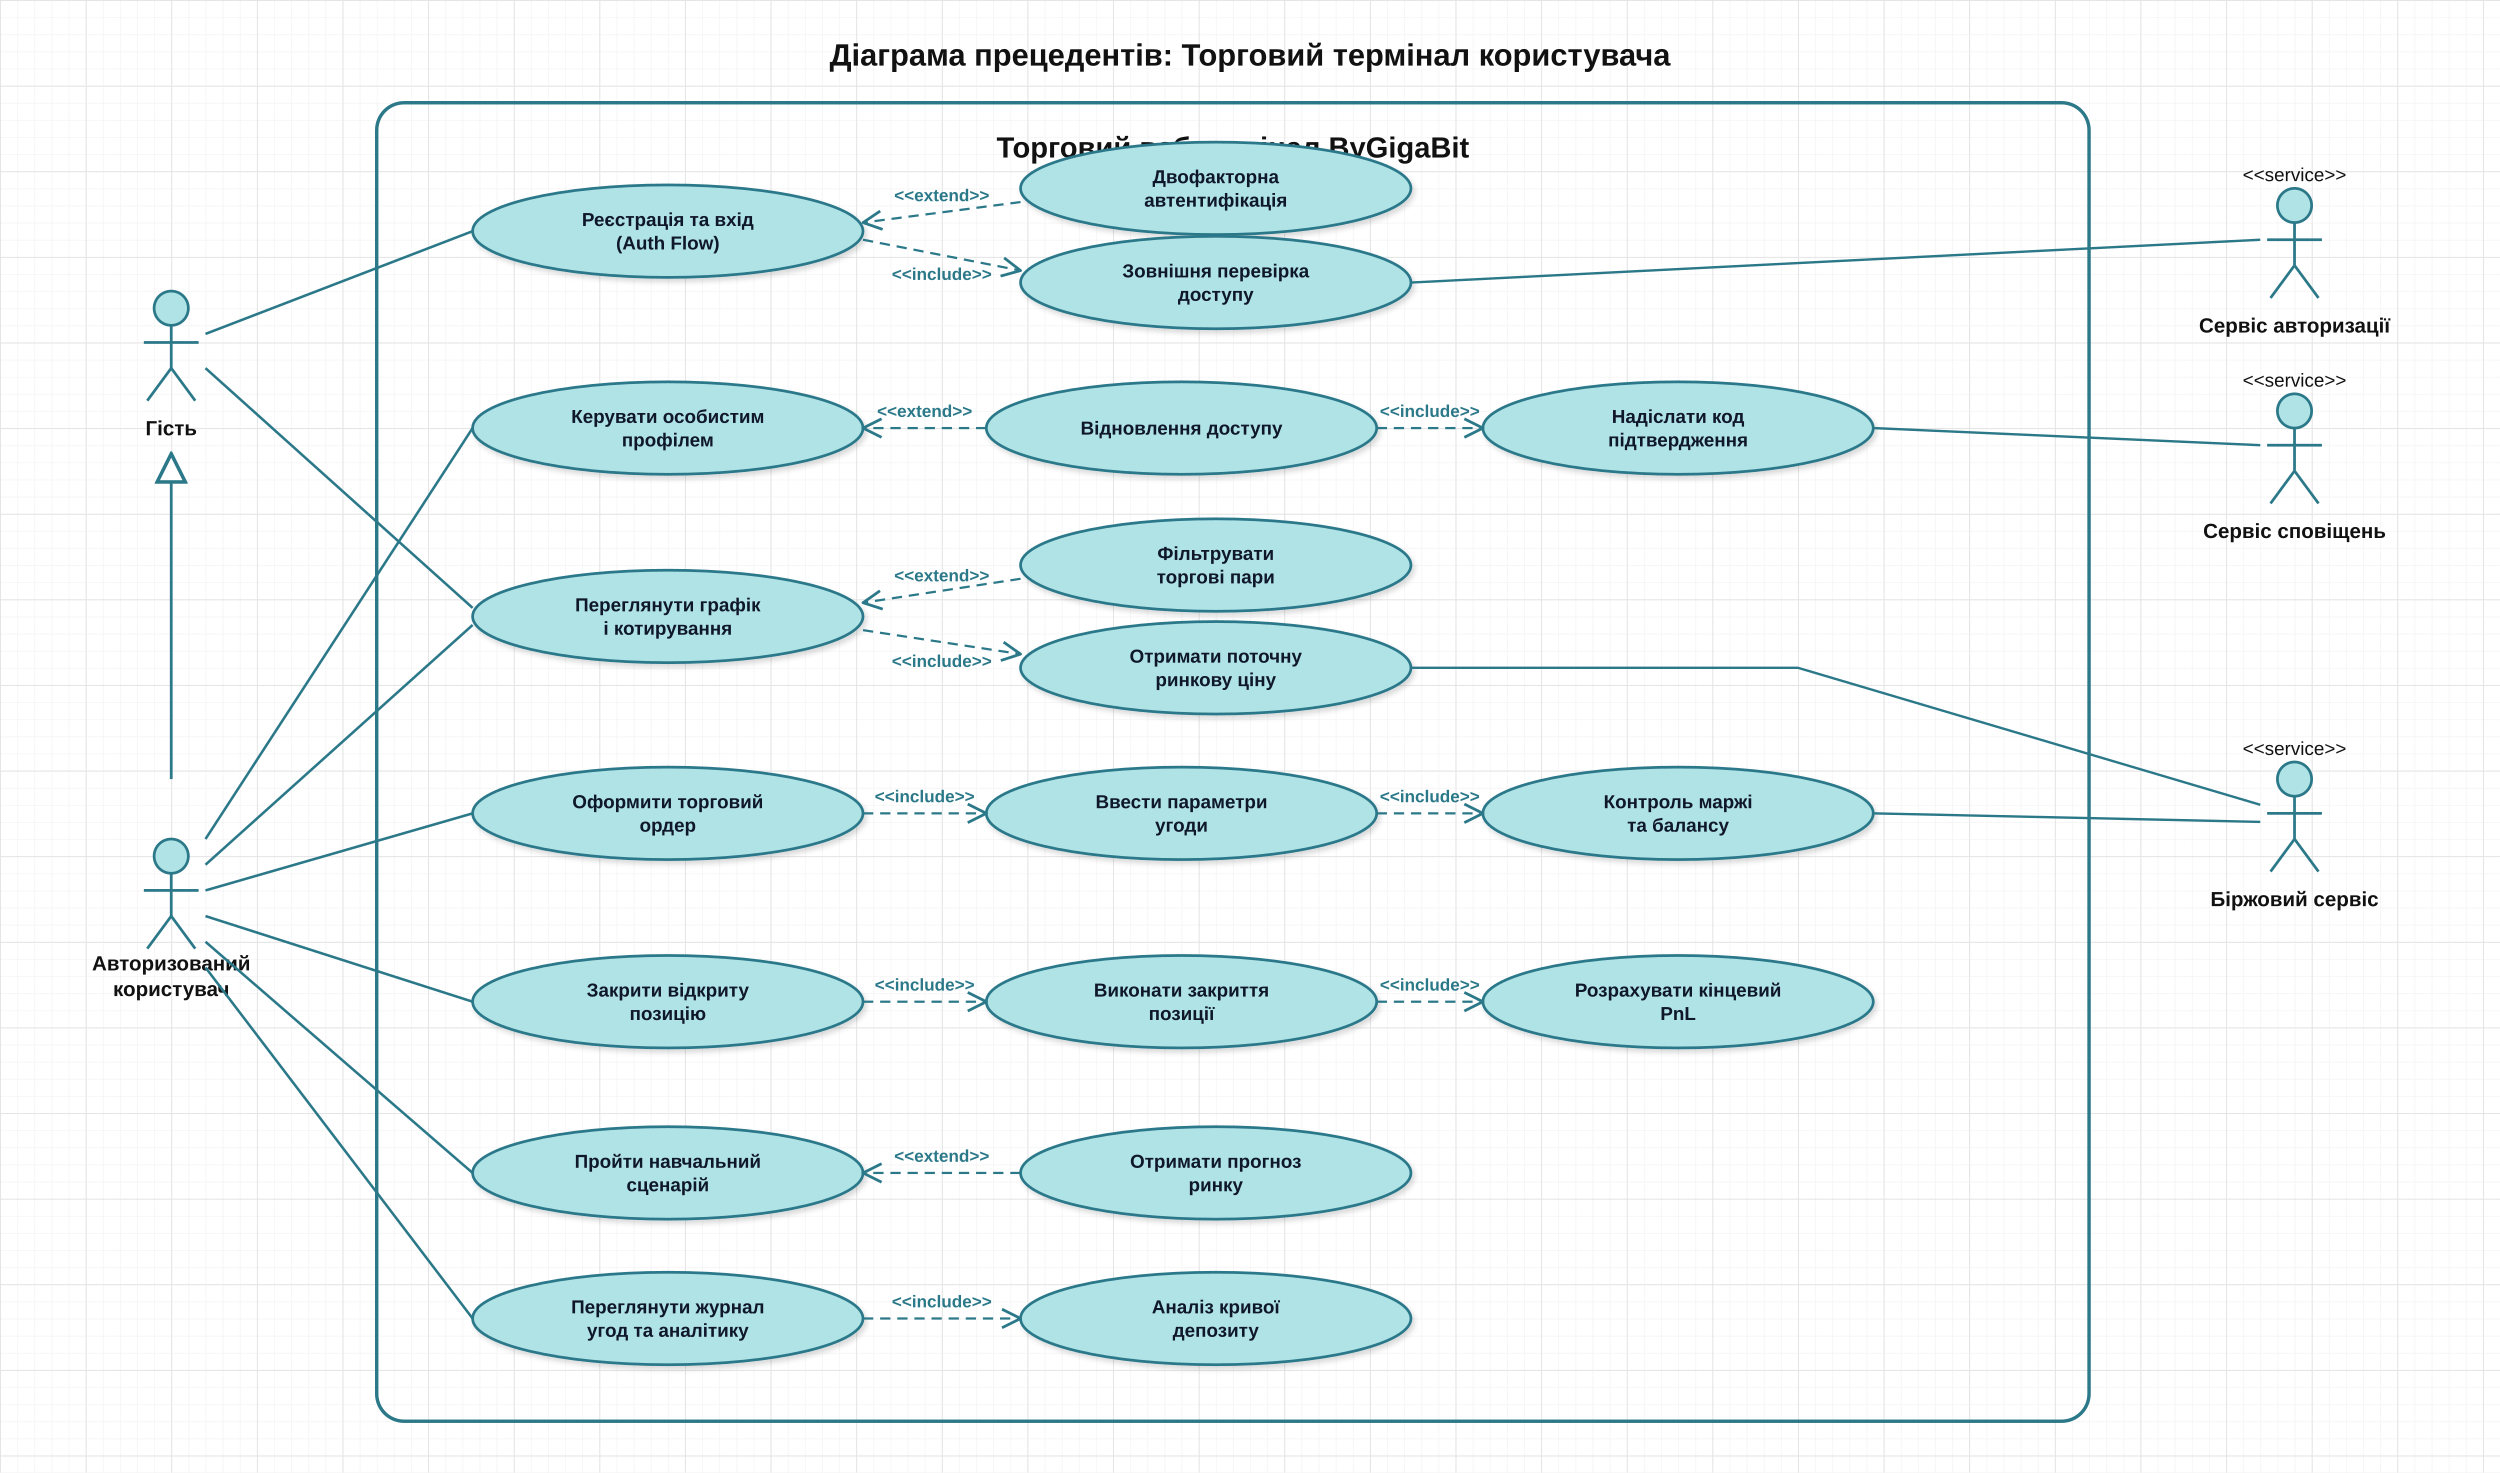
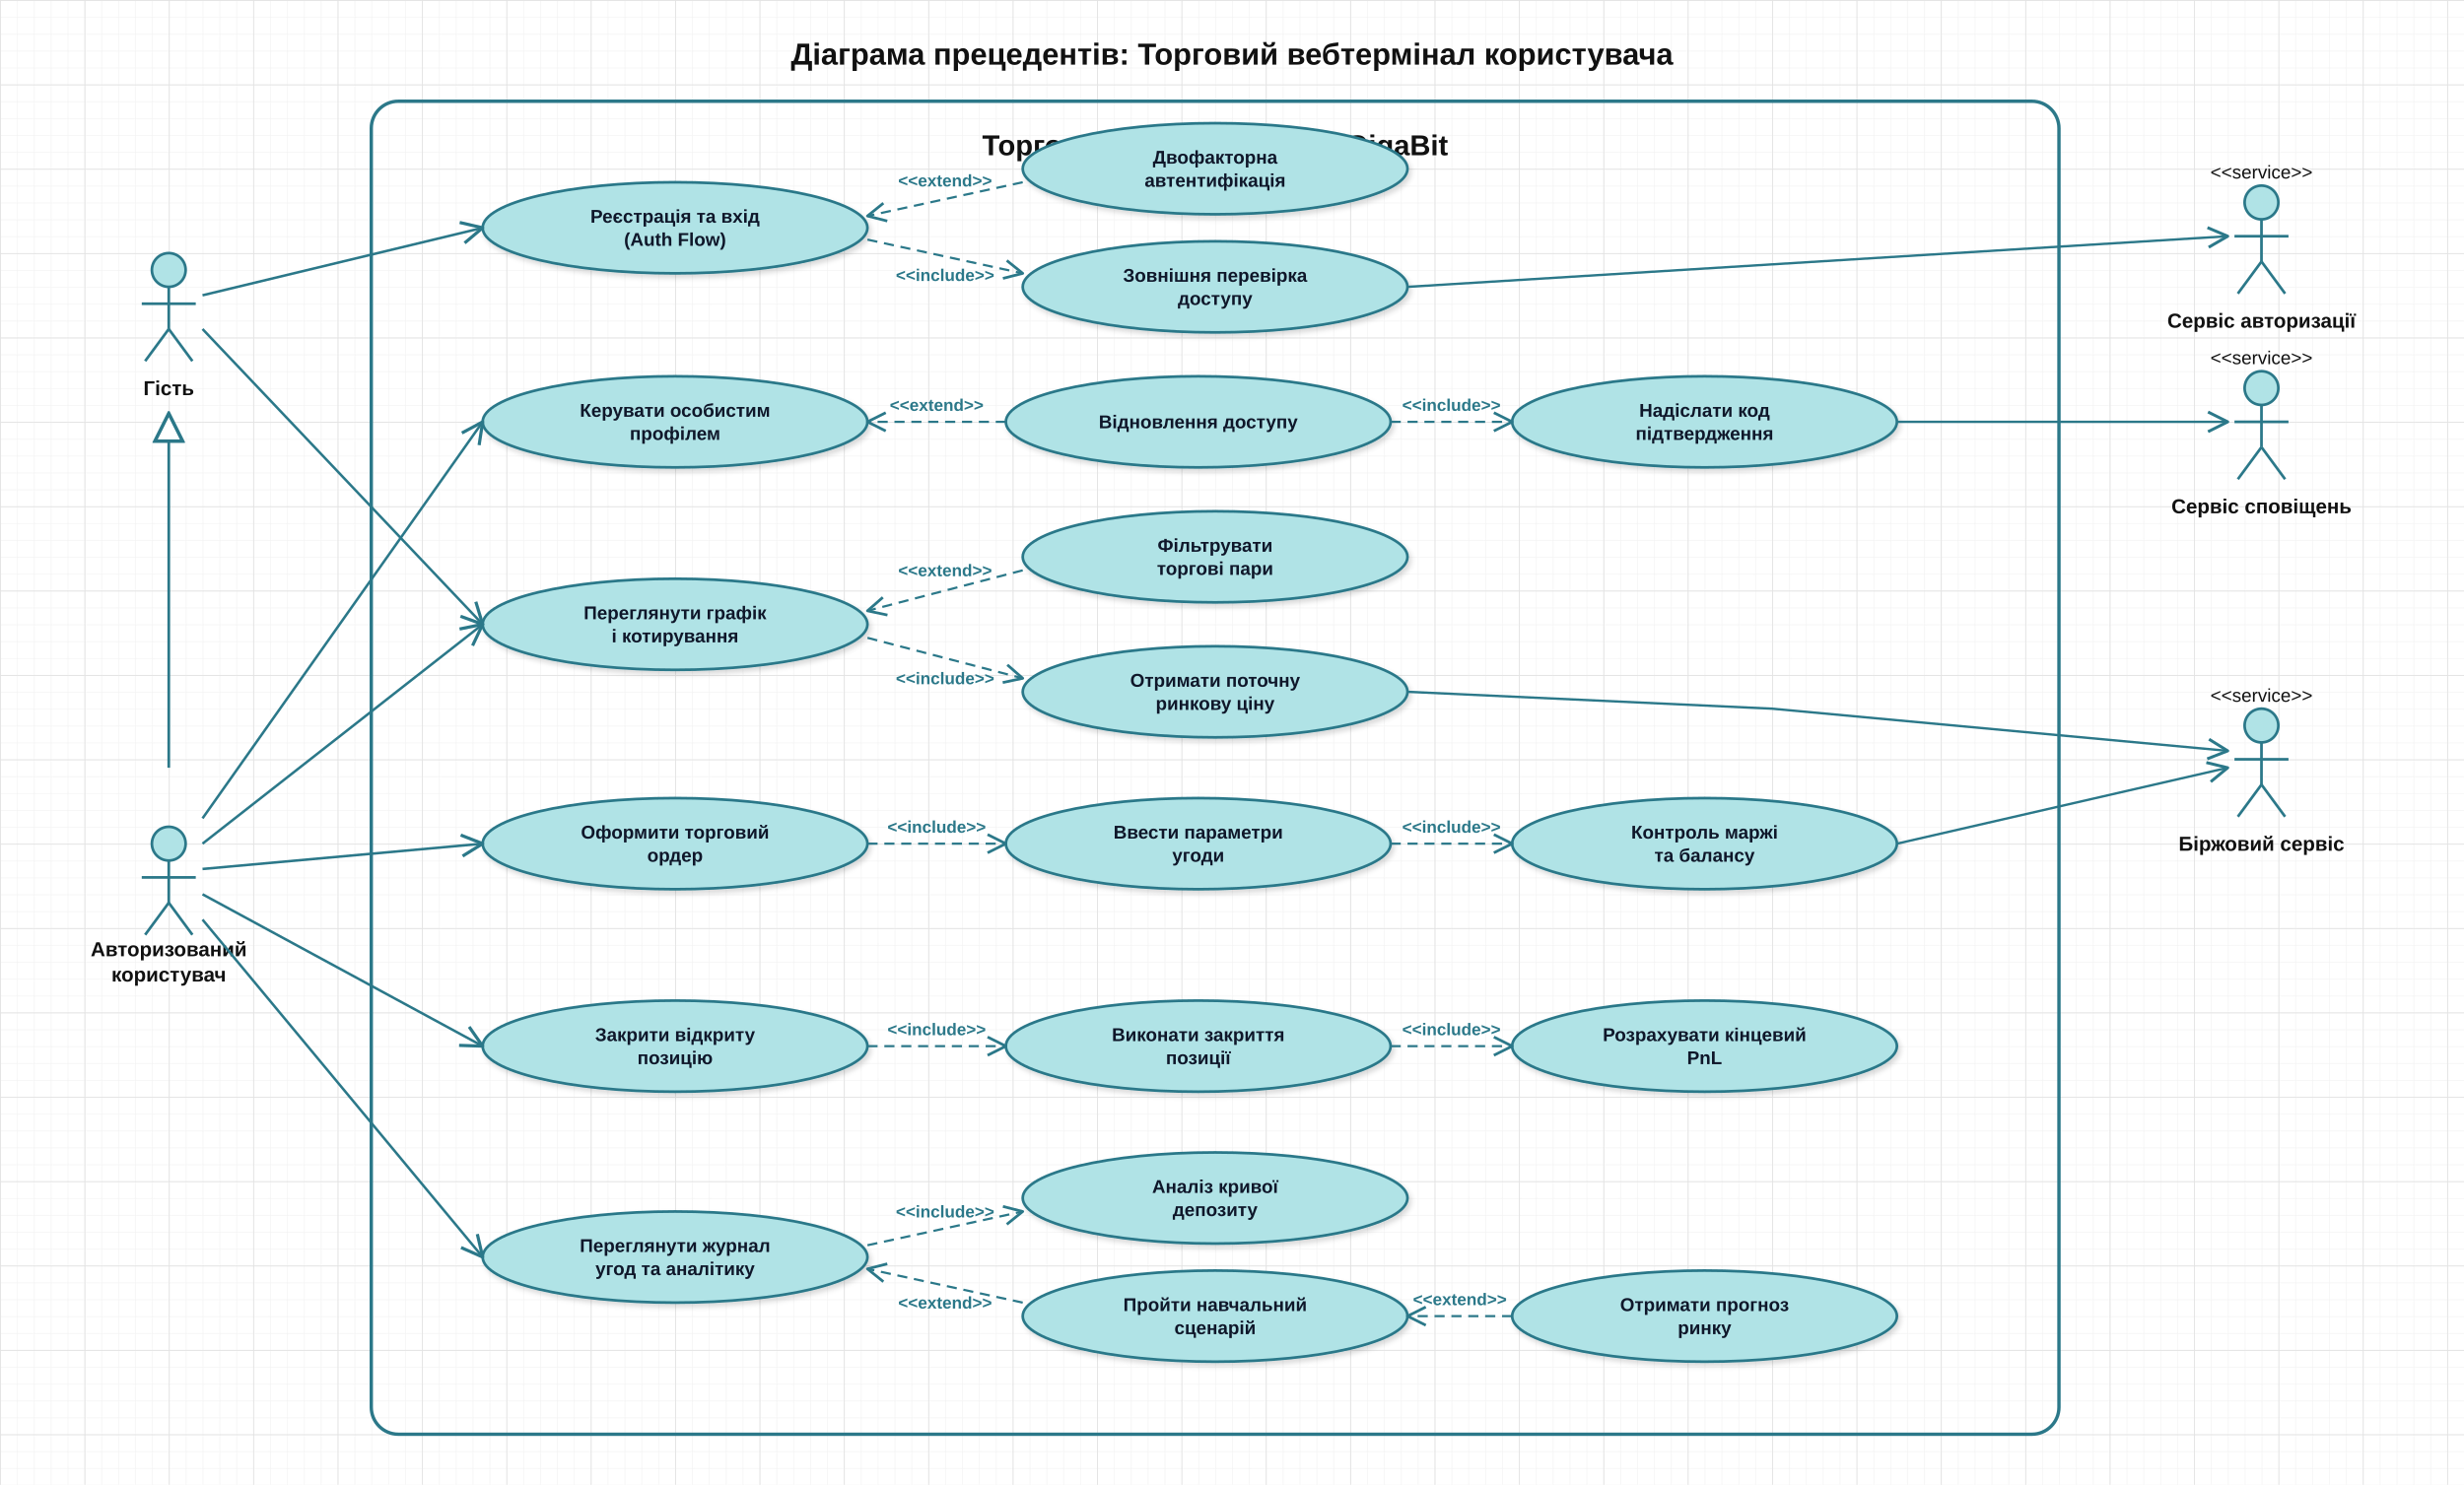
- <svg xmlns="http://www.w3.org/2000/svg" width="1460" height="860" viewBox="0 0 1460 860" font-family="Arial, Helvetica, sans-serif">
+ <svg xmlns="http://www.w3.org/2000/svg" width="1460" height="880" viewBox="0 0 1460 880" font-family="Arial, Helvetica, sans-serif">
  <defs>
    <pattern id="smallGrid" width="10" height="10" patternUnits="userSpaceOnUse">
      <path d="M 10 0 L 0 0 0 10" fill="none" stroke="#f0f0f0" stroke-width="0.6" />
    </pattern>
    <pattern id="grid" width="50" height="50" patternUnits="userSpaceOnUse">
      <rect width="50" height="50" fill="url(#smallGrid)" />
      <path d="M 50 0 L 0 0 0 50" fill="none" stroke="#e2e2e2" stroke-width="1" />
    </pattern>
    <filter id="dropShadow" x="-10%" y="-10%" width="125%" height="125%">
      <feDropShadow dx="1.5" dy="2" stdDeviation="1.5" flood-color="#000000" flood-opacity="0.15" />
    </filter>
    <marker id="vee-blue" viewBox="0 0 12 12" refX="11" refY="6" markerWidth="10" markerHeight="10" orient="auto-start-reverse">
      <path d="M 1 1 L 11 6 L 1 11" fill="none" stroke="#2b7889" stroke-width="1.5" stroke-linejoin="round" />
    </marker>
    <marker id="arrow-blue" viewBox="0 0 12 12" refX="11" refY="6" markerWidth="9" markerHeight="9" orient="auto-start-reverse">
      <path d="M 1 2 L 11 6 L 1 10 z" fill="#2b7889" stroke="#2b7889" stroke-width="1" />
    </marker>
    <marker id="hollow-blue" viewBox="0 0 14 14" refX="13" refY="7" markerWidth="12" markerHeight="12" orient="auto-start-reverse">
      <path d="M 1 1 L 13 7 L 1 13 z" fill="#ffffff" stroke="#2b7889" stroke-width="1.5" />
    </marker>
    <marker id="diamond-filled-blue" viewBox="0 0 16 12" refX="1" refY="6" markerWidth="14" markerHeight="10" orient="auto">
      <path d="M 1 6 L 8 1 L 15 6 L 8 11 z" fill="#2b7889" stroke="#2b7889" stroke-width="1.2" />
    </marker>
    <marker id="diamond-hollow-blue" viewBox="0 0 16 12" refX="1" refY="6" markerWidth="14" markerHeight="10" orient="auto">
      <path d="M 1 6 L 8 1 L 15 6 L 8 11 z" fill="#ffffff" stroke="#2b7889" stroke-width="1.3" />
    </marker>
    <marker id="vee-black" viewBox="0 0 12 12" refX="11" refY="6" markerWidth="10" markerHeight="10" orient="auto-start-reverse">
      <path d="M 1 1 L 11 6 L 1 11" fill="none" stroke="#333333" stroke-width="1.5" stroke-linejoin="round" />
    </marker>
    <marker id="arrow-black" viewBox="0 0 12 12" refX="11" refY="6" markerWidth="9" markerHeight="9" orient="auto-start-reverse">
      <path d="M 1 2 L 11 6 L 1 10 z" fill="#333333" stroke="#333333" stroke-width="1" />
    </marker>
    <marker id="hollow-black" viewBox="0 0 14 14" refX="13" refY="7" markerWidth="12" markerHeight="12" orient="auto-start-reverse">
      <path d="M 1 1 L 13 7 L 1 13 z" fill="#ffffff" stroke="#333333" stroke-width="1.5" />
    </marker>
    <marker id="diamond-filled-black" viewBox="0 0 16 12" refX="1" refY="6" markerWidth="14" markerHeight="10" orient="auto">
      <path d="M 1 6 L 8 1 L 15 6 L 8 11 z" fill="#333333" stroke="#333333" stroke-width="1.2" />
    </marker>
    <marker id="diamond-hollow-black" viewBox="0 0 16 12" refX="1" refY="6" markerWidth="14" markerHeight="10" orient="auto">
      <path d="M 1 6 L 8 1 L 15 6 L 8 11 z" fill="#ffffff" stroke="#333333" stroke-width="1.3" />
    </marker>
    <marker id="vee-red" viewBox="0 0 12 12" refX="11" refY="6" markerWidth="10" markerHeight="10" orient="auto-start-reverse">
      <path d="M 1 1 L 11 6 L 1 11" fill="none" stroke="#e03131" stroke-width="1.5" stroke-linejoin="round" />
    </marker>
    <marker id="arrow-red" viewBox="0 0 12 12" refX="11" refY="6" markerWidth="9" markerHeight="9" orient="auto-start-reverse">
      <path d="M 1 2 L 11 6 L 1 10 z" fill="#e03131" stroke="#e03131" stroke-width="1" />
    </marker>
    <marker id="hollow-red" viewBox="0 0 14 14" refX="13" refY="7" markerWidth="12" markerHeight="12" orient="auto-start-reverse">
      <path d="M 1 1 L 13 7 L 1 13 z" fill="#ffffff" stroke="#e03131" stroke-width="1.5" />
    </marker>
    <marker id="diamond-filled-red" viewBox="0 0 16 12" refX="1" refY="6" markerWidth="14" markerHeight="10" orient="auto">
      <path d="M 1 6 L 8 1 L 15 6 L 8 11 z" fill="#e03131" stroke="#e03131" stroke-width="1.2" />
    </marker>
    <marker id="diamond-hollow-red" viewBox="0 0 16 12" refX="1" refY="6" markerWidth="14" markerHeight="10" orient="auto">
      <path d="M 1 6 L 8 1 L 15 6 L 8 11 z" fill="#ffffff" stroke="#e03131" stroke-width="1.3" />
    </marker>
    <marker id="vee-green" viewBox="0 0 12 12" refX="11" refY="6" markerWidth="10" markerHeight="10" orient="auto-start-reverse">
      <path d="M 1 1 L 11 6 L 1 11" fill="none" stroke="#2b8a3e" stroke-width="1.5" stroke-linejoin="round" />
    </marker>
    <marker id="arrow-green" viewBox="0 0 12 12" refX="11" refY="6" markerWidth="9" markerHeight="9" orient="auto-start-reverse">
      <path d="M 1 2 L 11 6 L 1 10 z" fill="#2b8a3e" stroke="#2b8a3e" stroke-width="1" />
    </marker>
    <marker id="hollow-green" viewBox="0 0 14 14" refX="13" refY="7" markerWidth="12" markerHeight="12" orient="auto-start-reverse">
      <path d="M 1 1 L 13 7 L 1 13 z" fill="#ffffff" stroke="#2b8a3e" stroke-width="1.5" />
    </marker>
    <marker id="diamond-filled-green" viewBox="0 0 16 12" refX="1" refY="6" markerWidth="14" markerHeight="10" orient="auto">
      <path d="M 1 6 L 8 1 L 15 6 L 8 11 z" fill="#2b8a3e" stroke="#2b8a3e" stroke-width="1.2" />
    </marker>
    <marker id="diamond-hollow-green" viewBox="0 0 16 12" refX="1" refY="6" markerWidth="14" markerHeight="10" orient="auto">
      <path d="M 1 6 L 8 1 L 15 6 L 8 11 z" fill="#ffffff" stroke="#2b8a3e" stroke-width="1.3" />
    </marker>
    <marker id="vee-orange" viewBox="0 0 12 12" refX="11" refY="6" markerWidth="10" markerHeight="10" orient="auto-start-reverse">
      <path d="M 1 1 L 11 6 L 1 11" fill="none" stroke="#d97706" stroke-width="1.5" stroke-linejoin="round" />
    </marker>
    <marker id="arrow-orange" viewBox="0 0 12 12" refX="11" refY="6" markerWidth="9" markerHeight="9" orient="auto-start-reverse">
      <path d="M 1 2 L 11 6 L 1 10 z" fill="#d97706" stroke="#d97706" stroke-width="1" />
    </marker>
    <marker id="hollow-orange" viewBox="0 0 14 14" refX="13" refY="7" markerWidth="12" markerHeight="12" orient="auto-start-reverse">
      <path d="M 1 1 L 13 7 L 1 13 z" fill="#ffffff" stroke="#d97706" stroke-width="1.5" />
    </marker>
    <marker id="diamond-filled-orange" viewBox="0 0 16 12" refX="1" refY="6" markerWidth="14" markerHeight="10" orient="auto">
      <path d="M 1 6 L 8 1 L 15 6 L 8 11 z" fill="#d97706" stroke="#d97706" stroke-width="1.2" />
    </marker>
    <marker id="diamond-hollow-orange" viewBox="0 0 16 12" refX="1" refY="6" markerWidth="14" markerHeight="10" orient="auto">
      <path d="M 1 6 L 8 1 L 15 6 L 8 11 z" fill="#ffffff" stroke="#d97706" stroke-width="1.3" />
    </marker>
    <marker id="vee-darkorange" viewBox="0 0 12 12" refX="11" refY="6" markerWidth="10" markerHeight="10" orient="auto-start-reverse">
      <path d="M 1 1 L 11 6 L 1 11" fill="none" stroke="#d9480f" stroke-width="1.5" stroke-linejoin="round" />
    </marker>
    <marker id="arrow-darkorange" viewBox="0 0 12 12" refX="11" refY="6" markerWidth="9" markerHeight="9" orient="auto-start-reverse">
      <path d="M 1 2 L 11 6 L 1 10 z" fill="#d9480f" stroke="#d9480f" stroke-width="1" />
    </marker>
    <marker id="hollow-darkorange" viewBox="0 0 14 14" refX="13" refY="7" markerWidth="12" markerHeight="12" orient="auto-start-reverse">
      <path d="M 1 1 L 13 7 L 1 13 z" fill="#ffffff" stroke="#d9480f" stroke-width="1.5" />
    </marker>
    <marker id="diamond-filled-darkorange" viewBox="0 0 16 12" refX="1" refY="6" markerWidth="14" markerHeight="10" orient="auto">
      <path d="M 1 6 L 8 1 L 15 6 L 8 11 z" fill="#d9480f" stroke="#d9480f" stroke-width="1.2" />
    </marker>
    <marker id="diamond-hollow-darkorange" viewBox="0 0 16 12" refX="1" refY="6" markerWidth="14" markerHeight="10" orient="auto">
      <path d="M 1 6 L 8 1 L 15 6 L 8 11 z" fill="#ffffff" stroke="#d9480f" stroke-width="1.3" />
    </marker>
    <marker id="vee-pink" viewBox="0 0 12 12" refX="11" refY="6" markerWidth="10" markerHeight="10" orient="auto-start-reverse">
      <path d="M 1 1 L 11 6 L 1 11" fill="none" stroke="#b85450" stroke-width="1.5" stroke-linejoin="round" />
    </marker>
    <marker id="arrow-pink" viewBox="0 0 12 12" refX="11" refY="6" markerWidth="9" markerHeight="9" orient="auto-start-reverse">
      <path d="M 1 2 L 11 6 L 1 10 z" fill="#b85450" stroke="#b85450" stroke-width="1" />
    </marker>
    <marker id="hollow-pink" viewBox="0 0 14 14" refX="13" refY="7" markerWidth="12" markerHeight="12" orient="auto-start-reverse">
      <path d="M 1 1 L 13 7 L 1 13 z" fill="#ffffff" stroke="#b85450" stroke-width="1.5" />
    </marker>
    <marker id="diamond-filled-pink" viewBox="0 0 16 12" refX="1" refY="6" markerWidth="14" markerHeight="10" orient="auto">
      <path d="M 1 6 L 8 1 L 15 6 L 8 11 z" fill="#b85450" stroke="#b85450" stroke-width="1.2" />
    </marker>
    <marker id="diamond-hollow-pink" viewBox="0 0 16 12" refX="1" refY="6" markerWidth="14" markerHeight="10" orient="auto">
      <path d="M 1 6 L 8 1 L 15 6 L 8 11 z" fill="#ffffff" stroke="#b85450" stroke-width="1.3" />
    </marker>
    <marker id="vee-slate" viewBox="0 0 12 12" refX="11" refY="6" markerWidth="10" markerHeight="10" orient="auto-start-reverse">
      <path d="M 1 1 L 11 6 L 1 11" fill="none" stroke="#475569" stroke-width="1.5" stroke-linejoin="round" />
    </marker>
    <marker id="arrow-slate" viewBox="0 0 12 12" refX="11" refY="6" markerWidth="9" markerHeight="9" orient="auto-start-reverse">
      <path d="M 1 2 L 11 6 L 1 10 z" fill="#475569" stroke="#475569" stroke-width="1" />
    </marker>
    <marker id="hollow-slate" viewBox="0 0 14 14" refX="13" refY="7" markerWidth="12" markerHeight="12" orient="auto-start-reverse">
      <path d="M 1 1 L 13 7 L 1 13 z" fill="#ffffff" stroke="#475569" stroke-width="1.5" />
    </marker>
    <marker id="diamond-filled-slate" viewBox="0 0 16 12" refX="1" refY="6" markerWidth="14" markerHeight="10" orient="auto">
      <path d="M 1 6 L 8 1 L 15 6 L 8 11 z" fill="#475569" stroke="#475569" stroke-width="1.2" />
    </marker>
    <marker id="diamond-hollow-slate" viewBox="0 0 16 12" refX="1" refY="6" markerWidth="14" markerHeight="10" orient="auto">
      <path d="M 1 6 L 8 1 L 15 6 L 8 11 z" fill="#ffffff" stroke="#475569" stroke-width="1.3" />
    </marker>
    <marker id="er-one" viewBox="0 0 16 16" refX="2" refY="8" markerWidth="14" markerHeight="14" orient="auto">
      <path d="M 6 2 L 6 14 M 10 2 L 10 14" fill="none" stroke="#2b7889" stroke-width="1.6" />
    </marker>
    <marker id="er-many" viewBox="0 0 20 16" refX="18" refY="8" markerWidth="16" markerHeight="14" orient="auto">
      <circle cx="5" cy="8" r="3" fill="#ffffff" stroke="#2b7889" stroke-width="1.5" />
      <path d="M 9 8 L 19 2 M 9 8 L 19 8 M 9 8 L 19 14" fill="none" stroke="#2b7889" stroke-width="1.5" />
    </marker>
  </defs>
-   <rect width="1460" height="860" fill="#ffffff" />
-   <rect width="1460" height="860" fill="url(#grid)" />
-   <text x="730.0" y="38.3" font-size="18" font-weight="bold" font-style="normal" text-anchor="middle" fill="#111111">Діаграма прецедентів: Торговий термінал користувача</text>
-   <rect x="220" y="60" width="1000" height="770" rx="16" fill="none" stroke="#2b7889" stroke-width="2" />
+   <rect width="1460" height="880" fill="#ffffff" />
+   <rect width="1460" height="880" fill="url(#grid)" />
+   <text x="730.0" y="38.3" font-size="18" font-weight="bold" font-style="normal" text-anchor="middle" fill="#111111">Діаграма прецедентів: Торговий вебтермінал користувача</text>
+   <rect x="220" y="60" width="1000" height="790" rx="16" fill="none" stroke="#2b7889" stroke-width="2" />
  <text x="720.0" y="92.0" font-size="17" font-weight="bold" font-style="normal" text-anchor="middle" fill="#111111">Торговий вебтермінал ByGigaBit</text>
-   <circle cx="100" cy="180" r="10" fill="#b0e3e6" stroke="#2b7889" stroke-width="1.6" />
-   <line x1="100" y1="190" x2="100" y2="215" stroke="#2b7889" stroke-width="1.6" />
-   <line x1="84" y1="200" x2="116" y2="200" stroke="#2b7889" stroke-width="1.6" />
-   <line x1="100" y1="215" x2="86" y2="234" stroke="#2b7889" stroke-width="1.6" />
-   <line x1="100" y1="215" x2="114" y2="234" stroke="#2b7889" stroke-width="1.6" />
-   <text x="100.0" y="254.2" font-size="12" font-weight="bold" font-style="normal" text-anchor="middle" fill="#111111">Гість</text>
+   <circle cx="100" cy="160" r="10" fill="#b0e3e6" stroke="#2b7889" stroke-width="1.6" />
+   <line x1="100" y1="170" x2="100" y2="195" stroke="#2b7889" stroke-width="1.6" />
+   <line x1="84" y1="180" x2="116" y2="180" stroke="#2b7889" stroke-width="1.6" />
+   <line x1="100" y1="195" x2="86" y2="214" stroke="#2b7889" stroke-width="1.6" />
+   <line x1="100" y1="195" x2="114" y2="214" stroke="#2b7889" stroke-width="1.6" />
+   <text x="100.0" y="234.2" font-size="12" font-weight="bold" font-style="normal" text-anchor="middle" fill="#111111">Гість</text>
  <circle cx="100" cy="500" r="10" fill="#b0e3e6" stroke="#2b7889" stroke-width="1.6" />
  <line x1="100" y1="510" x2="100" y2="535" stroke="#2b7889" stroke-width="1.6" />
  <line x1="84" y1="520" x2="116" y2="520" stroke="#2b7889" stroke-width="1.6" />
  <line x1="100" y1="535" x2="86" y2="554" stroke="#2b7889" stroke-width="1.6" />
  <line x1="100" y1="535" x2="114" y2="554" stroke="#2b7889" stroke-width="1.6" />
  <text x="100.0" y="566.7" font-size="12" font-weight="bold" font-style="normal" text-anchor="middle" fill="#111111">Авторизований</text>
  <text x="100.0" y="581.7" font-size="12" font-weight="bold" font-style="normal" text-anchor="middle" fill="#111111">користувач</text>
-   <path d="M 100.0 455.0 L 100.0 265.0" fill="none" stroke="#2b7889" stroke-width="1.6" marker-end="url(#hollow-blue)" />
+   <path d="M 100.0 455.0 L 100.0 245.0" fill="none" stroke="#2b7889" stroke-width="1.6" marker-end="url(#hollow-blue)" />
  <text x="1340.0" y="105.8" font-size="11" font-weight="normal" font-style="normal" text-anchor="middle" fill="#111111">&lt;&lt;service&gt;&gt;</text>
  <circle cx="1340" cy="120" r="10" fill="#b0e3e6" stroke="#2b7889" stroke-width="1.6" />
  <line x1="1340" y1="130" x2="1340" y2="155" stroke="#2b7889" stroke-width="1.6" />
  <line x1="1324" y1="140" x2="1356" y2="140" stroke="#2b7889" stroke-width="1.6" />
  <line x1="1340" y1="155" x2="1326" y2="174" stroke="#2b7889" stroke-width="1.6" />
  <line x1="1340" y1="155" x2="1354" y2="174" stroke="#2b7889" stroke-width="1.6" />
  <text x="1340.0" y="194.2" font-size="12" font-weight="bold" font-style="normal" text-anchor="middle" fill="#111111">Сервіс авторизації</text>
-   <text x="1340.0" y="225.8" font-size="11" font-weight="normal" font-style="normal" text-anchor="middle" fill="#111111">&lt;&lt;service&gt;&gt;</text>
-   <circle cx="1340" cy="240" r="10" fill="#b0e3e6" stroke="#2b7889" stroke-width="1.6" />
-   <line x1="1340" y1="250" x2="1340" y2="275" stroke="#2b7889" stroke-width="1.6" />
-   <line x1="1324" y1="260" x2="1356" y2="260" stroke="#2b7889" stroke-width="1.6" />
-   <line x1="1340" y1="275" x2="1326" y2="294" stroke="#2b7889" stroke-width="1.6" />
-   <line x1="1340" y1="275" x2="1354" y2="294" stroke="#2b7889" stroke-width="1.6" />
-   <text x="1340.0" y="314.2" font-size="12" font-weight="bold" font-style="normal" text-anchor="middle" fill="#111111">Сервіс сповіщень</text>
-   <text x="1340.0" y="440.9" font-size="11" font-weight="normal" font-style="normal" text-anchor="middle" fill="#111111">&lt;&lt;service&gt;&gt;</text>
-   <circle cx="1340" cy="455" r="10" fill="#b0e3e6" stroke="#2b7889" stroke-width="1.6" />
-   <line x1="1340" y1="465" x2="1340" y2="490" stroke="#2b7889" stroke-width="1.6" />
-   <line x1="1324" y1="475" x2="1356" y2="475" stroke="#2b7889" stroke-width="1.6" />
-   <line x1="1340" y1="490" x2="1326" y2="509" stroke="#2b7889" stroke-width="1.6" />
-   <line x1="1340" y1="490" x2="1354" y2="509" stroke="#2b7889" stroke-width="1.6" />
-   <text x="1340.0" y="529.2" font-size="12" font-weight="bold" font-style="normal" text-anchor="middle" fill="#111111">Біржовий сервіс</text>
-   <ellipse cx="390" cy="135" rx="114" ry="27" fill="#b0e3e6" stroke="#2b7889" stroke-width="1.6" filter="url(#dropShadow)" />
-   <text x="390.0" y="132.0" font-size="11" font-weight="bold" font-style="normal" text-anchor="middle" fill="#0f172a">Реєстрація та вхід</text>
-   <text x="390.0" y="145.7" font-size="11" font-weight="bold" font-style="normal" text-anchor="middle" fill="#0f172a">(Auth Flow)</text>
-   <ellipse cx="710" cy="110" rx="114" ry="27" fill="#b0e3e6" stroke="#2b7889" stroke-width="1.6" filter="url(#dropShadow)" />
-   <text x="710.0" y="107.0" font-size="11" font-weight="bold" font-style="normal" text-anchor="middle" fill="#0f172a">Двофакторна</text>
-   <text x="710.0" y="120.7" font-size="11" font-weight="bold" font-style="normal" text-anchor="middle" fill="#0f172a">автентифікація</text>
-   <ellipse cx="710" cy="165" rx="114" ry="27" fill="#b0e3e6" stroke="#2b7889" stroke-width="1.6" filter="url(#dropShadow)" />
-   <text x="710.0" y="162.0" font-size="11" font-weight="bold" font-style="normal" text-anchor="middle" fill="#0f172a">Зовнішня перевірка</text>
-   <text x="710.0" y="175.7" font-size="11" font-weight="bold" font-style="normal" text-anchor="middle" fill="#0f172a">доступу</text>
-   <ellipse cx="390" cy="250" rx="114" ry="27" fill="#b0e3e6" stroke="#2b7889" stroke-width="1.6" filter="url(#dropShadow)" />
-   <text x="390.0" y="247.0" font-size="11" font-weight="bold" font-style="normal" text-anchor="middle" fill="#0f172a">Керувати особистим</text>
-   <text x="390.0" y="260.7" font-size="11" font-weight="bold" font-style="normal" text-anchor="middle" fill="#0f172a">профілем</text>
-   <ellipse cx="690" cy="250" rx="114" ry="27" fill="#b0e3e6" stroke="#2b7889" stroke-width="1.6" filter="url(#dropShadow)" />
-   <text x="690.0" y="253.8" font-size="11" font-weight="bold" font-style="normal" text-anchor="middle" fill="#0f172a">Відновлення доступу</text>
-   <ellipse cx="980" cy="250" rx="114" ry="27" fill="#b0e3e6" stroke="#2b7889" stroke-width="1.6" filter="url(#dropShadow)" />
-   <text x="980.0" y="247.0" font-size="11" font-weight="bold" font-style="normal" text-anchor="middle" fill="#0f172a">Надіслати код</text>
-   <text x="980.0" y="260.7" font-size="11" font-weight="bold" font-style="normal" text-anchor="middle" fill="#0f172a">підтвердження</text>
-   <ellipse cx="390" cy="360" rx="114" ry="27" fill="#b0e3e6" stroke="#2b7889" stroke-width="1.6" filter="url(#dropShadow)" />
-   <text x="390.0" y="357.0" font-size="11" font-weight="bold" font-style="normal" text-anchor="middle" fill="#0f172a">Переглянути графік</text>
-   <text x="390.0" y="370.7" font-size="11" font-weight="bold" font-style="normal" text-anchor="middle" fill="#0f172a">і котирування</text>
-   <ellipse cx="710" cy="330" rx="114" ry="27" fill="#b0e3e6" stroke="#2b7889" stroke-width="1.6" filter="url(#dropShadow)" />
-   <text x="710.0" y="327.0" font-size="11" font-weight="bold" font-style="normal" text-anchor="middle" fill="#0f172a">Фільтрувати</text>
-   <text x="710.0" y="340.7" font-size="11" font-weight="bold" font-style="normal" text-anchor="middle" fill="#0f172a">торгові пари</text>
-   <ellipse cx="710" cy="390" rx="114" ry="27" fill="#b0e3e6" stroke="#2b7889" stroke-width="1.6" filter="url(#dropShadow)" />
-   <text x="710.0" y="387.0" font-size="11" font-weight="bold" font-style="normal" text-anchor="middle" fill="#0f172a">Отримати поточну</text>
-   <text x="710.0" y="400.7" font-size="11" font-weight="bold" font-style="normal" text-anchor="middle" fill="#0f172a">ринкову ціну</text>
-   <ellipse cx="390" cy="475" rx="114" ry="27" fill="#b0e3e6" stroke="#2b7889" stroke-width="1.6" filter="url(#dropShadow)" />
-   <text x="390.0" y="472.0" font-size="11" font-weight="bold" font-style="normal" text-anchor="middle" fill="#0f172a">Оформити торговий</text>
-   <text x="390.0" y="485.7" font-size="11" font-weight="bold" font-style="normal" text-anchor="middle" fill="#0f172a">ордер</text>
-   <ellipse cx="690" cy="475" rx="114" ry="27" fill="#b0e3e6" stroke="#2b7889" stroke-width="1.6" filter="url(#dropShadow)" />
-   <text x="690.0" y="472.0" font-size="11" font-weight="bold" font-style="normal" text-anchor="middle" fill="#0f172a">Ввести параметри</text>
-   <text x="690.0" y="485.7" font-size="11" font-weight="bold" font-style="normal" text-anchor="middle" fill="#0f172a">угоди</text>
-   <ellipse cx="980" cy="475" rx="114" ry="27" fill="#b0e3e6" stroke="#2b7889" stroke-width="1.6" filter="url(#dropShadow)" />
-   <text x="980.0" y="472.0" font-size="11" font-weight="bold" font-style="normal" text-anchor="middle" fill="#0f172a">Контроль маржі</text>
-   <text x="980.0" y="485.7" font-size="11" font-weight="bold" font-style="normal" text-anchor="middle" fill="#0f172a">та балансу</text>
-   <ellipse cx="390" cy="585" rx="114" ry="27" fill="#b0e3e6" stroke="#2b7889" stroke-width="1.6" filter="url(#dropShadow)" />
-   <text x="390.0" y="582.0" font-size="11" font-weight="bold" font-style="normal" text-anchor="middle" fill="#0f172a">Закрити відкриту</text>
-   <text x="390.0" y="595.7" font-size="11" font-weight="bold" font-style="normal" text-anchor="middle" fill="#0f172a">позицію</text>
-   <ellipse cx="690" cy="585" rx="114" ry="27" fill="#b0e3e6" stroke="#2b7889" stroke-width="1.6" filter="url(#dropShadow)" />
-   <text x="690.0" y="582.0" font-size="11" font-weight="bold" font-style="normal" text-anchor="middle" fill="#0f172a">Виконати закриття</text>
-   <text x="690.0" y="595.7" font-size="11" font-weight="bold" font-style="normal" text-anchor="middle" fill="#0f172a">позиції</text>
-   <ellipse cx="980" cy="585" rx="114" ry="27" fill="#b0e3e6" stroke="#2b7889" stroke-width="1.6" filter="url(#dropShadow)" />
-   <text x="980.0" y="582.0" font-size="11" font-weight="bold" font-style="normal" text-anchor="middle" fill="#0f172a">Розрахувати кінцевий</text>
-   <text x="980.0" y="595.7" font-size="11" font-weight="bold" font-style="normal" text-anchor="middle" fill="#0f172a">PnL</text>
-   <ellipse cx="390" cy="685" rx="114" ry="27" fill="#b0e3e6" stroke="#2b7889" stroke-width="1.6" filter="url(#dropShadow)" />
-   <text x="390.0" y="682.0" font-size="11" font-weight="bold" font-style="normal" text-anchor="middle" fill="#0f172a">Пройти навчальний</text>
-   <text x="390.0" y="695.7" font-size="11" font-weight="bold" font-style="normal" text-anchor="middle" fill="#0f172a">сценарій</text>
-   <ellipse cx="710" cy="685" rx="114" ry="27" fill="#b0e3e6" stroke="#2b7889" stroke-width="1.6" filter="url(#dropShadow)" />
-   <text x="710.0" y="682.0" font-size="11" font-weight="bold" font-style="normal" text-anchor="middle" fill="#0f172a">Отримати прогноз</text>
-   <text x="710.0" y="695.7" font-size="11" font-weight="bold" font-style="normal" text-anchor="middle" fill="#0f172a">ринку</text>
-   <ellipse cx="390" cy="770" rx="114" ry="27" fill="#b0e3e6" stroke="#2b7889" stroke-width="1.6" filter="url(#dropShadow)" />
-   <text x="390.0" y="767.0" font-size="11" font-weight="bold" font-style="normal" text-anchor="middle" fill="#0f172a">Переглянути журнал</text>
-   <text x="390.0" y="780.7" font-size="11" font-weight="bold" font-style="normal" text-anchor="middle" fill="#0f172a">угод та аналітику</text>
-   <ellipse cx="710" cy="770" rx="114" ry="27" fill="#b0e3e6" stroke="#2b7889" stroke-width="1.6" filter="url(#dropShadow)" />
-   <text x="710.0" y="767.0" font-size="11" font-weight="bold" font-style="normal" text-anchor="middle" fill="#0f172a">Аналіз кривої</text>
-   <text x="710.0" y="780.7" font-size="11" font-weight="bold" font-style="normal" text-anchor="middle" fill="#0f172a">депозиту</text>
-   <path d="M 120.0 195.0 L 276.0 135.0" fill="none" stroke="#2b7889" stroke-width="1.5" />
-   <path d="M 120.0 215.0 L 276.0 355.0" fill="none" stroke="#2b7889" stroke-width="1.5" />
-   <path d="M 120.0 490.0 L 276.0 250.0" fill="none" stroke="#2b7889" stroke-width="1.5" />
-   <path d="M 120.0 505.0 L 276.0 365.0" fill="none" stroke="#2b7889" stroke-width="1.5" />
-   <path d="M 120.0 520.0 L 276.0 475.0" fill="none" stroke="#2b7889" stroke-width="1.5" />
-   <path d="M 120.0 535.0 L 276.0 585.0" fill="none" stroke="#2b7889" stroke-width="1.5" />
-   <path d="M 120.0 550.0 L 276.0 685.0" fill="none" stroke="#2b7889" stroke-width="1.5" />
-   <path d="M 120.0 565.0 L 276.0 770.0" fill="none" stroke="#2b7889" stroke-width="1.5" />
-   <path d="M 596.0 118.0 L 504.0 130.0" fill="none" stroke="#2b7889" stroke-width="1.3" stroke-dasharray="6,4" marker-end="url(#vee-blue)" />
-   <text x="550.0" y="117.5" font-size="10" font-weight="bold" font-style="normal" text-anchor="middle" fill="#2b7889">&lt;&lt;extend&gt;&gt;</text>
-   <path d="M 504.0 140.0 L 596.0 158.0" fill="none" stroke="#2b7889" stroke-width="1.3" stroke-dasharray="6,4" marker-end="url(#vee-blue)" />
-   <text x="550.0" y="163.5" font-size="10" font-weight="bold" font-style="normal" text-anchor="middle" fill="#2b7889">&lt;&lt;include&gt;&gt;</text>
-   <path d="M 576.0 250.0 L 504.0 250.0" fill="none" stroke="#2b7889" stroke-width="1.3" stroke-dasharray="6,4" marker-end="url(#vee-blue)" />
-   <text x="540.0" y="243.5" font-size="10" font-weight="bold" font-style="normal" text-anchor="middle" fill="#2b7889">&lt;&lt;extend&gt;&gt;</text>
-   <path d="M 804.0 250.0 L 866.0 250.0" fill="none" stroke="#2b7889" stroke-width="1.3" stroke-dasharray="6,4" marker-end="url(#vee-blue)" />
-   <text x="835.0" y="243.5" font-size="10" font-weight="bold" font-style="normal" text-anchor="middle" fill="#2b7889">&lt;&lt;include&gt;&gt;</text>
-   <path d="M 596.0 338.0 L 504.0 352.0" fill="none" stroke="#2b7889" stroke-width="1.3" stroke-dasharray="6,4" marker-end="url(#vee-blue)" />
-   <text x="550.0" y="339.5" font-size="10" font-weight="bold" font-style="normal" text-anchor="middle" fill="#2b7889">&lt;&lt;extend&gt;&gt;</text>
-   <path d="M 504.0 368.0 L 596.0 382.0" fill="none" stroke="#2b7889" stroke-width="1.3" stroke-dasharray="6,4" marker-end="url(#vee-blue)" />
-   <text x="550.0" y="389.5" font-size="10" font-weight="bold" font-style="normal" text-anchor="middle" fill="#2b7889">&lt;&lt;include&gt;&gt;</text>
-   <path d="M 504.0 475.0 L 576.0 475.0" fill="none" stroke="#2b7889" stroke-width="1.3" stroke-dasharray="6,4" marker-end="url(#vee-blue)" />
-   <text x="540.0" y="468.5" font-size="10" font-weight="bold" font-style="normal" text-anchor="middle" fill="#2b7889">&lt;&lt;include&gt;&gt;</text>
-   <path d="M 804.0 475.0 L 866.0 475.0" fill="none" stroke="#2b7889" stroke-width="1.3" stroke-dasharray="6,4" marker-end="url(#vee-blue)" />
-   <text x="835.0" y="468.5" font-size="10" font-weight="bold" font-style="normal" text-anchor="middle" fill="#2b7889">&lt;&lt;include&gt;&gt;</text>
-   <path d="M 504.0 585.0 L 576.0 585.0" fill="none" stroke="#2b7889" stroke-width="1.3" stroke-dasharray="6,4" marker-end="url(#vee-blue)" />
-   <text x="540.0" y="578.5" font-size="10" font-weight="bold" font-style="normal" text-anchor="middle" fill="#2b7889">&lt;&lt;include&gt;&gt;</text>
-   <path d="M 804.0 585.0 L 866.0 585.0" fill="none" stroke="#2b7889" stroke-width="1.3" stroke-dasharray="6,4" marker-end="url(#vee-blue)" />
-   <text x="835.0" y="578.5" font-size="10" font-weight="bold" font-style="normal" text-anchor="middle" fill="#2b7889">&lt;&lt;include&gt;&gt;</text>
-   <path d="M 596.0 685.0 L 504.0 685.0" fill="none" stroke="#2b7889" stroke-width="1.3" stroke-dasharray="6,4" marker-end="url(#vee-blue)" />
-   <text x="550.0" y="678.5" font-size="10" font-weight="bold" font-style="normal" text-anchor="middle" fill="#2b7889">&lt;&lt;extend&gt;&gt;</text>
-   <path d="M 504.0 770.0 L 596.0 770.0" fill="none" stroke="#2b7889" stroke-width="1.3" stroke-dasharray="6,4" marker-end="url(#vee-blue)" />
-   <text x="550.0" y="763.5" font-size="10" font-weight="bold" font-style="normal" text-anchor="middle" fill="#2b7889">&lt;&lt;include&gt;&gt;</text>
-   <path d="M 824.0 165.0 L 1320.0 140.0" fill="none" stroke="#2b7889" stroke-width="1.4" />
-   <path d="M 1094.0 250.0 L 1320.0 260.0" fill="none" stroke="#2b7889" stroke-width="1.4" />
-   <path d="M 824.0 390.0 L 1050.0 390.0 L 1320.0 470.0" fill="none" stroke="#2b7889" stroke-width="1.4" />
-   <path d="M 1094.0 475.0 L 1320.0 480.0" fill="none" stroke="#2b7889" stroke-width="1.4" />
+   <text x="1340.0" y="215.8" font-size="11" font-weight="normal" font-style="normal" text-anchor="middle" fill="#111111">&lt;&lt;service&gt;&gt;</text>
+   <circle cx="1340" cy="230" r="10" fill="#b0e3e6" stroke="#2b7889" stroke-width="1.6" />
+   <line x1="1340" y1="240" x2="1340" y2="265" stroke="#2b7889" stroke-width="1.6" />
+   <line x1="1324" y1="250" x2="1356" y2="250" stroke="#2b7889" stroke-width="1.6" />
+   <line x1="1340" y1="265" x2="1326" y2="284" stroke="#2b7889" stroke-width="1.6" />
+   <line x1="1340" y1="265" x2="1354" y2="284" stroke="#2b7889" stroke-width="1.6" />
+   <text x="1340.0" y="304.2" font-size="12" font-weight="bold" font-style="normal" text-anchor="middle" fill="#111111">Сервіс сповіщень</text>
+   <text x="1340.0" y="415.9" font-size="11" font-weight="normal" font-style="normal" text-anchor="middle" fill="#111111">&lt;&lt;service&gt;&gt;</text>
+   <circle cx="1340" cy="430" r="10" fill="#b0e3e6" stroke="#2b7889" stroke-width="1.6" />
+   <line x1="1340" y1="440" x2="1340" y2="465" stroke="#2b7889" stroke-width="1.6" />
+   <line x1="1324" y1="450" x2="1356" y2="450" stroke="#2b7889" stroke-width="1.6" />
+   <line x1="1340" y1="465" x2="1326" y2="484" stroke="#2b7889" stroke-width="1.6" />
+   <line x1="1340" y1="465" x2="1354" y2="484" stroke="#2b7889" stroke-width="1.6" />
+   <text x="1340.0" y="504.2" font-size="12" font-weight="bold" font-style="normal" text-anchor="middle" fill="#111111">Біржовий сервіс</text>
+   <ellipse cx="400" cy="135" rx="114" ry="27" fill="#b0e3e6" stroke="#2b7889" stroke-width="1.6" filter="url(#dropShadow)" />
+   <text x="400.0" y="132.0" font-size="11" font-weight="bold" font-style="normal" text-anchor="middle" fill="#0f172a">Реєстрація та вхід</text>
+   <text x="400.0" y="145.7" font-size="11" font-weight="bold" font-style="normal" text-anchor="middle" fill="#0f172a">(Auth Flow)</text>
+   <ellipse cx="720" cy="100" rx="114" ry="27" fill="#b0e3e6" stroke="#2b7889" stroke-width="1.6" filter="url(#dropShadow)" />
+   <text x="720.0" y="97.0" font-size="11" font-weight="bold" font-style="normal" text-anchor="middle" fill="#0f172a">Двофакторна</text>
+   <text x="720.0" y="110.7" font-size="11" font-weight="bold" font-style="normal" text-anchor="middle" fill="#0f172a">автентифікація</text>
+   <ellipse cx="720" cy="170" rx="114" ry="27" fill="#b0e3e6" stroke="#2b7889" stroke-width="1.6" filter="url(#dropShadow)" />
+   <text x="720.0" y="167.0" font-size="11" font-weight="bold" font-style="normal" text-anchor="middle" fill="#0f172a">Зовнішня перевірка</text>
+   <text x="720.0" y="180.7" font-size="11" font-weight="bold" font-style="normal" text-anchor="middle" fill="#0f172a">доступу</text>
+   <ellipse cx="400" cy="250" rx="114" ry="27" fill="#b0e3e6" stroke="#2b7889" stroke-width="1.6" filter="url(#dropShadow)" />
+   <text x="400.0" y="247.0" font-size="11" font-weight="bold" font-style="normal" text-anchor="middle" fill="#0f172a">Керувати особистим</text>
+   <text x="400.0" y="260.7" font-size="11" font-weight="bold" font-style="normal" text-anchor="middle" fill="#0f172a">профілем</text>
+   <ellipse cx="710" cy="250" rx="114" ry="27" fill="#b0e3e6" stroke="#2b7889" stroke-width="1.6" filter="url(#dropShadow)" />
+   <text x="710.0" y="253.8" font-size="11" font-weight="bold" font-style="normal" text-anchor="middle" fill="#0f172a">Відновлення доступу</text>
+   <ellipse cx="1010" cy="250" rx="114" ry="27" fill="#b0e3e6" stroke="#2b7889" stroke-width="1.6" filter="url(#dropShadow)" />
+   <text x="1010.0" y="247.0" font-size="11" font-weight="bold" font-style="normal" text-anchor="middle" fill="#0f172a">Надіслати код</text>
+   <text x="1010.0" y="260.7" font-size="11" font-weight="bold" font-style="normal" text-anchor="middle" fill="#0f172a">підтвердження</text>
+   <ellipse cx="400" cy="370" rx="114" ry="27" fill="#b0e3e6" stroke="#2b7889" stroke-width="1.6" filter="url(#dropShadow)" />
+   <text x="400.0" y="367.0" font-size="11" font-weight="bold" font-style="normal" text-anchor="middle" fill="#0f172a">Переглянути графік</text>
+   <text x="400.0" y="380.7" font-size="11" font-weight="bold" font-style="normal" text-anchor="middle" fill="#0f172a">і котирування</text>
+   <ellipse cx="720" cy="330" rx="114" ry="27" fill="#b0e3e6" stroke="#2b7889" stroke-width="1.6" filter="url(#dropShadow)" />
+   <text x="720.0" y="327.0" font-size="11" font-weight="bold" font-style="normal" text-anchor="middle" fill="#0f172a">Фільтрувати</text>
+   <text x="720.0" y="340.7" font-size="11" font-weight="bold" font-style="normal" text-anchor="middle" fill="#0f172a">торгові пари</text>
+   <ellipse cx="720" cy="410" rx="114" ry="27" fill="#b0e3e6" stroke="#2b7889" stroke-width="1.6" filter="url(#dropShadow)" />
+   <text x="720.0" y="407.0" font-size="11" font-weight="bold" font-style="normal" text-anchor="middle" fill="#0f172a">Отримати поточну</text>
+   <text x="720.0" y="420.7" font-size="11" font-weight="bold" font-style="normal" text-anchor="middle" fill="#0f172a">ринкову ціну</text>
+   <ellipse cx="400" cy="500" rx="114" ry="27" fill="#b0e3e6" stroke="#2b7889" stroke-width="1.6" filter="url(#dropShadow)" />
+   <text x="400.0" y="497.0" font-size="11" font-weight="bold" font-style="normal" text-anchor="middle" fill="#0f172a">Оформити торговий</text>
+   <text x="400.0" y="510.7" font-size="11" font-weight="bold" font-style="normal" text-anchor="middle" fill="#0f172a">ордер</text>
+   <ellipse cx="710" cy="500" rx="114" ry="27" fill="#b0e3e6" stroke="#2b7889" stroke-width="1.6" filter="url(#dropShadow)" />
+   <text x="710.0" y="497.0" font-size="11" font-weight="bold" font-style="normal" text-anchor="middle" fill="#0f172a">Ввести параметри</text>
+   <text x="710.0" y="510.7" font-size="11" font-weight="bold" font-style="normal" text-anchor="middle" fill="#0f172a">угоди</text>
+   <ellipse cx="1010" cy="500" rx="114" ry="27" fill="#b0e3e6" stroke="#2b7889" stroke-width="1.6" filter="url(#dropShadow)" />
+   <text x="1010.0" y="497.0" font-size="11" font-weight="bold" font-style="normal" text-anchor="middle" fill="#0f172a">Контроль маржі</text>
+   <text x="1010.0" y="510.7" font-size="11" font-weight="bold" font-style="normal" text-anchor="middle" fill="#0f172a">та балансу</text>
+   <ellipse cx="400" cy="620" rx="114" ry="27" fill="#b0e3e6" stroke="#2b7889" stroke-width="1.6" filter="url(#dropShadow)" />
+   <text x="400.0" y="617.0" font-size="11" font-weight="bold" font-style="normal" text-anchor="middle" fill="#0f172a">Закрити відкриту</text>
+   <text x="400.0" y="630.7" font-size="11" font-weight="bold" font-style="normal" text-anchor="middle" fill="#0f172a">позицію</text>
+   <ellipse cx="710" cy="620" rx="114" ry="27" fill="#b0e3e6" stroke="#2b7889" stroke-width="1.6" filter="url(#dropShadow)" />
+   <text x="710.0" y="617.0" font-size="11" font-weight="bold" font-style="normal" text-anchor="middle" fill="#0f172a">Виконати закриття</text>
+   <text x="710.0" y="630.7" font-size="11" font-weight="bold" font-style="normal" text-anchor="middle" fill="#0f172a">позиції</text>
+   <ellipse cx="1010" cy="620" rx="114" ry="27" fill="#b0e3e6" stroke="#2b7889" stroke-width="1.6" filter="url(#dropShadow)" />
+   <text x="1010.0" y="617.0" font-size="11" font-weight="bold" font-style="normal" text-anchor="middle" fill="#0f172a">Розрахувати кінцевий</text>
+   <text x="1010.0" y="630.7" font-size="11" font-weight="bold" font-style="normal" text-anchor="middle" fill="#0f172a">PnL</text>
+   <ellipse cx="400" cy="745" rx="114" ry="27" fill="#b0e3e6" stroke="#2b7889" stroke-width="1.6" filter="url(#dropShadow)" />
+   <text x="400.0" y="742.0" font-size="11" font-weight="bold" font-style="normal" text-anchor="middle" fill="#0f172a">Переглянути журнал</text>
+   <text x="400.0" y="755.7" font-size="11" font-weight="bold" font-style="normal" text-anchor="middle" fill="#0f172a">угод та аналітику</text>
+   <ellipse cx="720" cy="710" rx="114" ry="27" fill="#b0e3e6" stroke="#2b7889" stroke-width="1.6" filter="url(#dropShadow)" />
+   <text x="720.0" y="707.0" font-size="11" font-weight="bold" font-style="normal" text-anchor="middle" fill="#0f172a">Аналіз кривої</text>
+   <text x="720.0" y="720.7" font-size="11" font-weight="bold" font-style="normal" text-anchor="middle" fill="#0f172a">депозиту</text>
+   <ellipse cx="720" cy="780" rx="114" ry="27" fill="#b0e3e6" stroke="#2b7889" stroke-width="1.6" filter="url(#dropShadow)" />
+   <text x="720.0" y="777.0" font-size="11" font-weight="bold" font-style="normal" text-anchor="middle" fill="#0f172a">Пройти навчальний</text>
+   <text x="720.0" y="790.7" font-size="11" font-weight="bold" font-style="normal" text-anchor="middle" fill="#0f172a">сценарій</text>
+   <ellipse cx="1010" cy="780" rx="114" ry="27" fill="#b0e3e6" stroke="#2b7889" stroke-width="1.6" filter="url(#dropShadow)" />
+   <text x="1010.0" y="777.0" font-size="11" font-weight="bold" font-style="normal" text-anchor="middle" fill="#0f172a">Отримати прогноз</text>
+   <text x="1010.0" y="790.7" font-size="11" font-weight="bold" font-style="normal" text-anchor="middle" fill="#0f172a">ринку</text>
+   <path d="M 120.0 175.0 L 286.0 135.0" fill="none" stroke="#2b7889" stroke-width="1.5" marker-end="url(#vee-blue)" />
+   <path d="M 120.0 195.0 L 286.0 370.0" fill="none" stroke="#2b7889" stroke-width="1.5" marker-end="url(#vee-blue)" />
+   <path d="M 120.0 485.0 L 286.0 250.0" fill="none" stroke="#2b7889" stroke-width="1.5" marker-end="url(#vee-blue)" />
+   <path d="M 120.0 500.0 L 286.0 370.0" fill="none" stroke="#2b7889" stroke-width="1.5" marker-end="url(#vee-blue)" />
+   <path d="M 120.0 515.0 L 286.0 500.0" fill="none" stroke="#2b7889" stroke-width="1.5" marker-end="url(#vee-blue)" />
+   <path d="M 120.0 530.0 L 286.0 620.0" fill="none" stroke="#2b7889" stroke-width="1.5" marker-end="url(#vee-blue)" />
+   <path d="M 120.0 545.0 L 286.0 745.0" fill="none" stroke="#2b7889" stroke-width="1.5" marker-end="url(#vee-blue)" />
+   <path d="M 606.0 108.0 L 514.0 128.0" fill="none" stroke="#2b7889" stroke-width="1.3" stroke-dasharray="6,4" marker-end="url(#vee-blue)" />
+   <text x="560.0" y="110.5" font-size="10" font-weight="bold" font-style="normal" text-anchor="middle" fill="#2b7889">&lt;&lt;extend&gt;&gt;</text>
+   <path d="M 514.0 142.0 L 606.0 162.0" fill="none" stroke="#2b7889" stroke-width="1.3" stroke-dasharray="6,4" marker-end="url(#vee-blue)" />
+   <text x="560.0" y="166.5" font-size="10" font-weight="bold" font-style="normal" text-anchor="middle" fill="#2b7889">&lt;&lt;include&gt;&gt;</text>
+   <path d="M 596.0 250.0 L 514.0 250.0" fill="none" stroke="#2b7889" stroke-width="1.3" stroke-dasharray="6,4" marker-end="url(#vee-blue)" />
+   <text x="555.0" y="243.5" font-size="10" font-weight="bold" font-style="normal" text-anchor="middle" fill="#2b7889">&lt;&lt;extend&gt;&gt;</text>
+   <path d="M 824.0 250.0 L 896.0 250.0" fill="none" stroke="#2b7889" stroke-width="1.3" stroke-dasharray="6,4" marker-end="url(#vee-blue)" />
+   <text x="860.0" y="243.5" font-size="10" font-weight="bold" font-style="normal" text-anchor="middle" fill="#2b7889">&lt;&lt;include&gt;&gt;</text>
+   <path d="M 606.0 338.0 L 514.0 362.0" fill="none" stroke="#2b7889" stroke-width="1.3" stroke-dasharray="6,4" marker-end="url(#vee-blue)" />
+   <text x="560.0" y="341.5" font-size="10" font-weight="bold" font-style="normal" text-anchor="middle" fill="#2b7889">&lt;&lt;extend&gt;&gt;</text>
+   <path d="M 514.0 378.0 L 606.0 402.0" fill="none" stroke="#2b7889" stroke-width="1.3" stroke-dasharray="6,4" marker-end="url(#vee-blue)" />
+   <text x="560.0" y="405.5" font-size="10" font-weight="bold" font-style="normal" text-anchor="middle" fill="#2b7889">&lt;&lt;include&gt;&gt;</text>
+   <path d="M 514.0 500.0 L 596.0 500.0" fill="none" stroke="#2b7889" stroke-width="1.3" stroke-dasharray="6,4" marker-end="url(#vee-blue)" />
+   <text x="555.0" y="493.5" font-size="10" font-weight="bold" font-style="normal" text-anchor="middle" fill="#2b7889">&lt;&lt;include&gt;&gt;</text>
+   <path d="M 824.0 500.0 L 896.0 500.0" fill="none" stroke="#2b7889" stroke-width="1.3" stroke-dasharray="6,4" marker-end="url(#vee-blue)" />
+   <text x="860.0" y="493.5" font-size="10" font-weight="bold" font-style="normal" text-anchor="middle" fill="#2b7889">&lt;&lt;include&gt;&gt;</text>
+   <path d="M 514.0 620.0 L 596.0 620.0" fill="none" stroke="#2b7889" stroke-width="1.3" stroke-dasharray="6,4" marker-end="url(#vee-blue)" />
+   <text x="555.0" y="613.5" font-size="10" font-weight="bold" font-style="normal" text-anchor="middle" fill="#2b7889">&lt;&lt;include&gt;&gt;</text>
+   <path d="M 824.0 620.0 L 896.0 620.0" fill="none" stroke="#2b7889" stroke-width="1.3" stroke-dasharray="6,4" marker-end="url(#vee-blue)" />
+   <text x="860.0" y="613.5" font-size="10" font-weight="bold" font-style="normal" text-anchor="middle" fill="#2b7889">&lt;&lt;include&gt;&gt;</text>
+   <path d="M 514.0 738.0 L 606.0 718.0" fill="none" stroke="#2b7889" stroke-width="1.3" stroke-dasharray="6,4" marker-end="url(#vee-blue)" />
+   <text x="560.0" y="721.5" font-size="10" font-weight="bold" font-style="normal" text-anchor="middle" fill="#2b7889">&lt;&lt;include&gt;&gt;</text>
+   <path d="M 606.0 772.0 L 514.0 752.0" fill="none" stroke="#2b7889" stroke-width="1.3" stroke-dasharray="6,4" marker-end="url(#vee-blue)" />
+   <text x="560.0" y="775.5" font-size="10" font-weight="bold" font-style="normal" text-anchor="middle" fill="#2b7889">&lt;&lt;extend&gt;&gt;</text>
+   <path d="M 896.0 780.0 L 834.0 780.0" fill="none" stroke="#2b7889" stroke-width="1.3" stroke-dasharray="6,4" marker-end="url(#vee-blue)" />
+   <text x="865.0" y="773.5" font-size="10" font-weight="bold" font-style="normal" text-anchor="middle" fill="#2b7889">&lt;&lt;extend&gt;&gt;</text>
+   <path d="M 834.0 170.0 L 1320.0 140.0" fill="none" stroke="#2b7889" stroke-width="1.4" marker-end="url(#vee-blue)" />
+   <path d="M 1124.0 250.0 L 1320.0 250.0" fill="none" stroke="#2b7889" stroke-width="1.4" marker-end="url(#vee-blue)" />
+   <path d="M 834.0 410.0 L 1050.0 420.0 L 1320.0 445.0" fill="none" stroke="#2b7889" stroke-width="1.4" marker-end="url(#vee-blue)" />
+   <path d="M 1124.0 500.0 L 1320.0 455.0" fill="none" stroke="#2b7889" stroke-width="1.4" marker-end="url(#vee-blue)" />
</svg>
